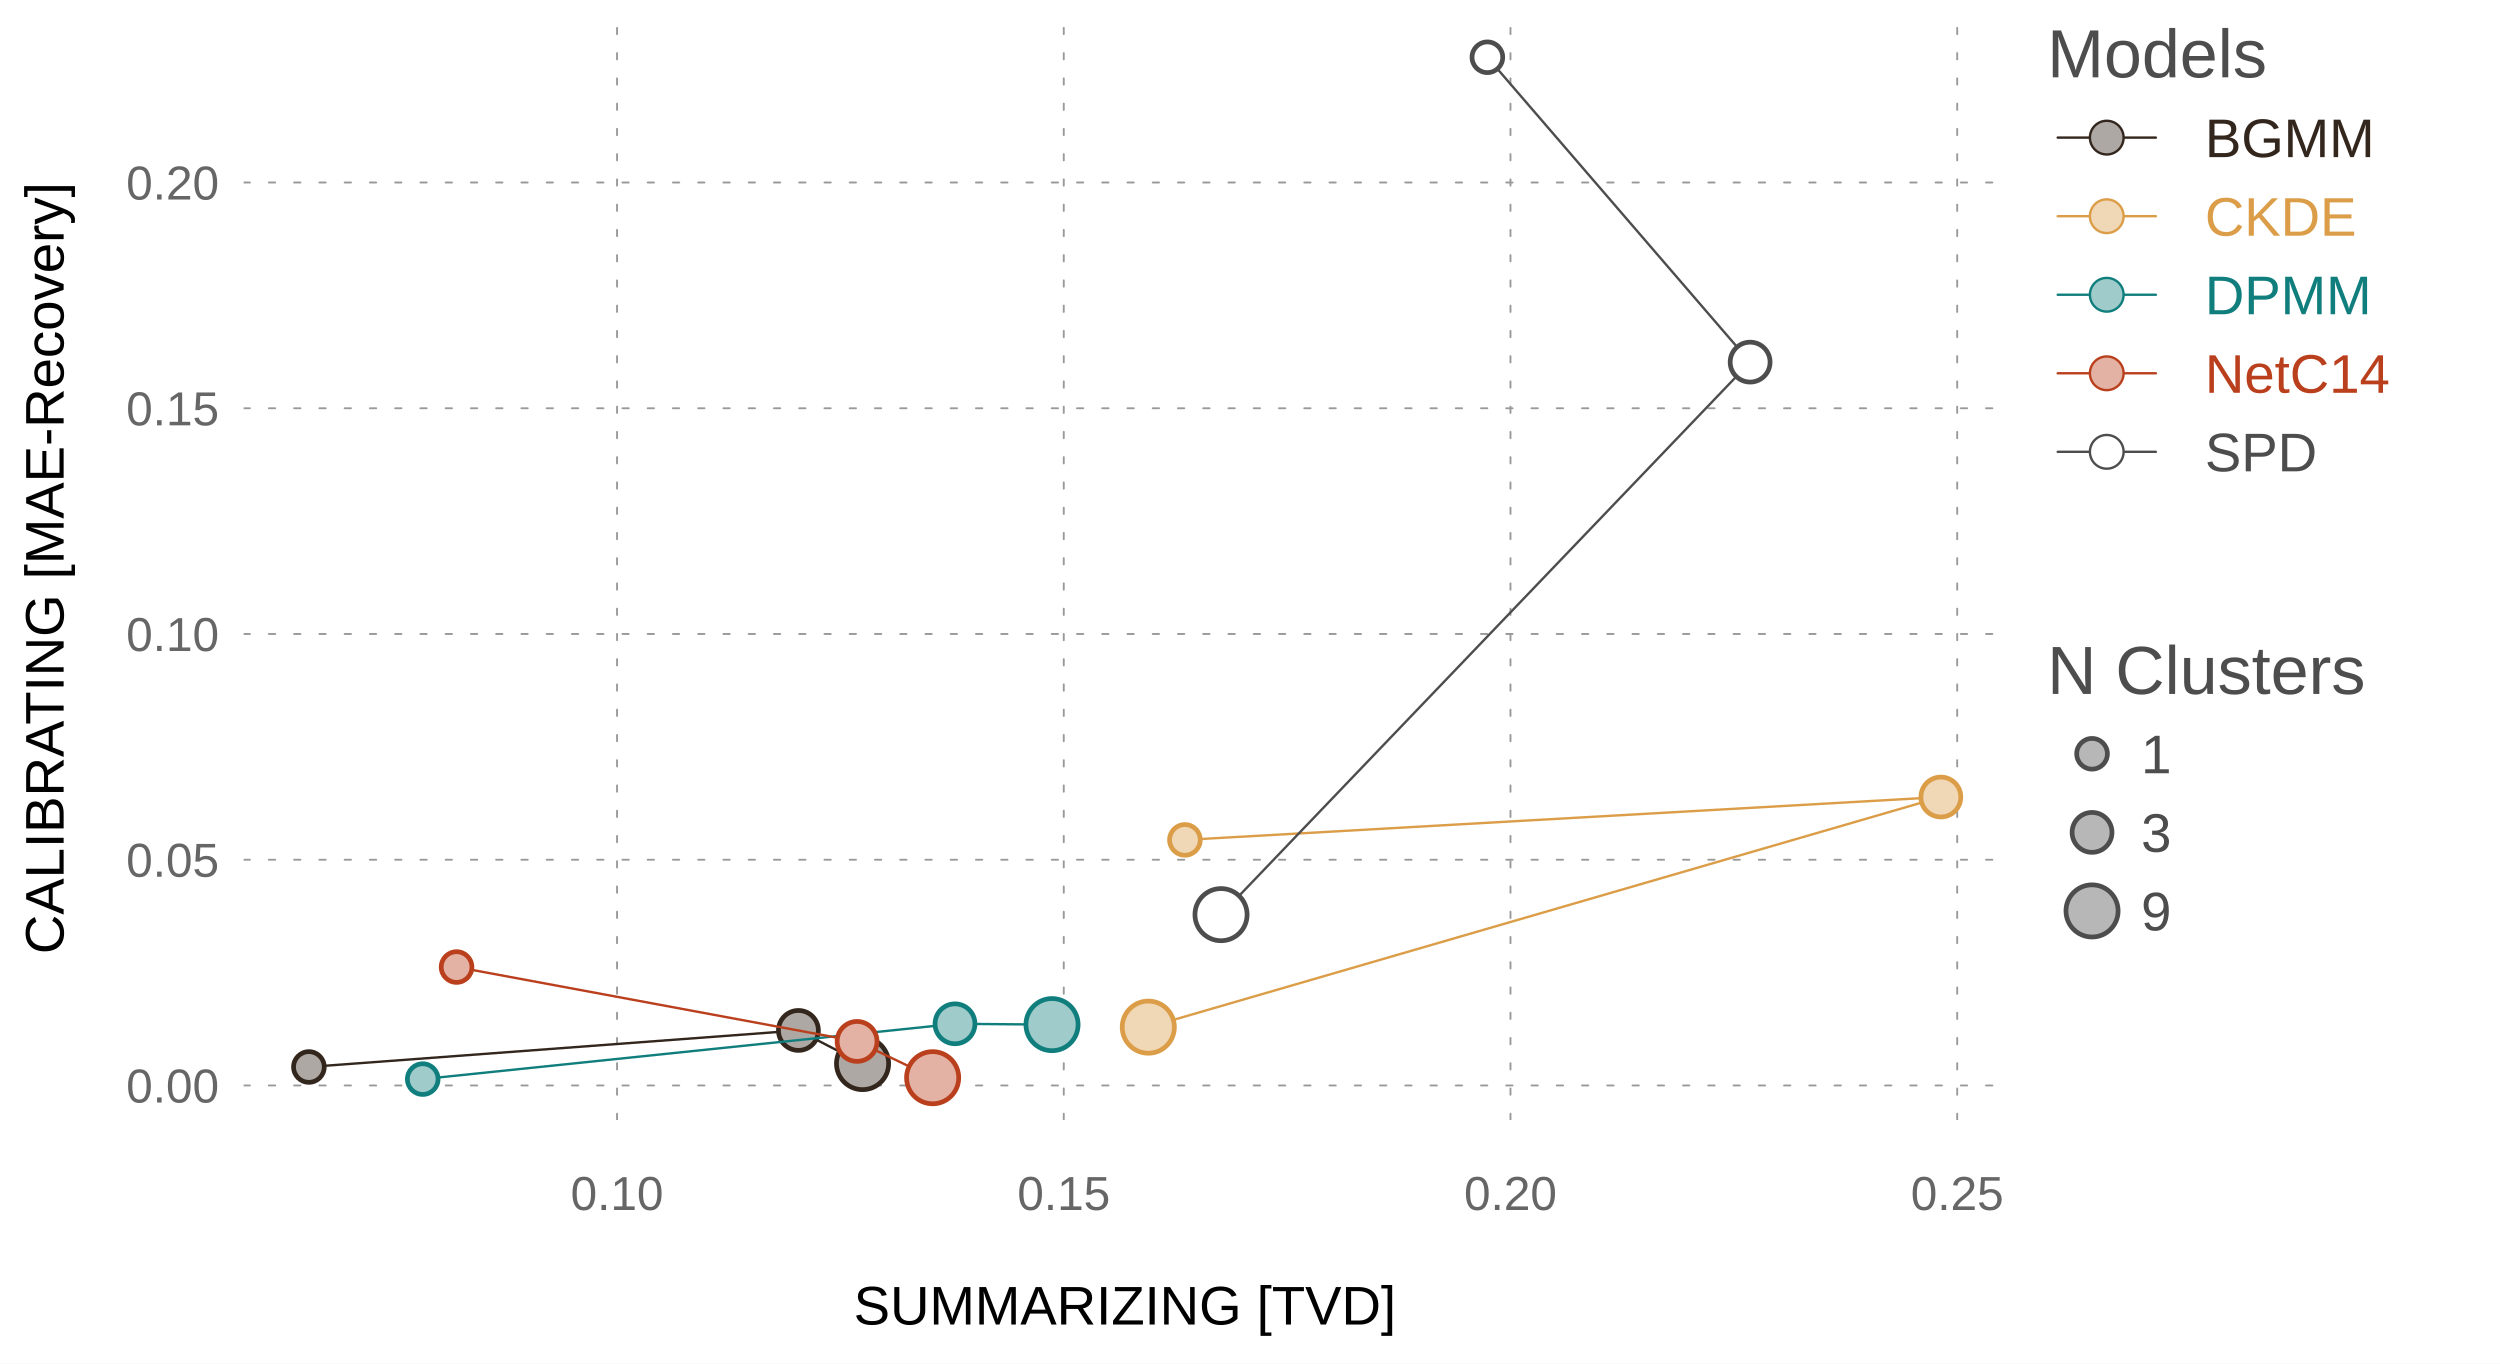
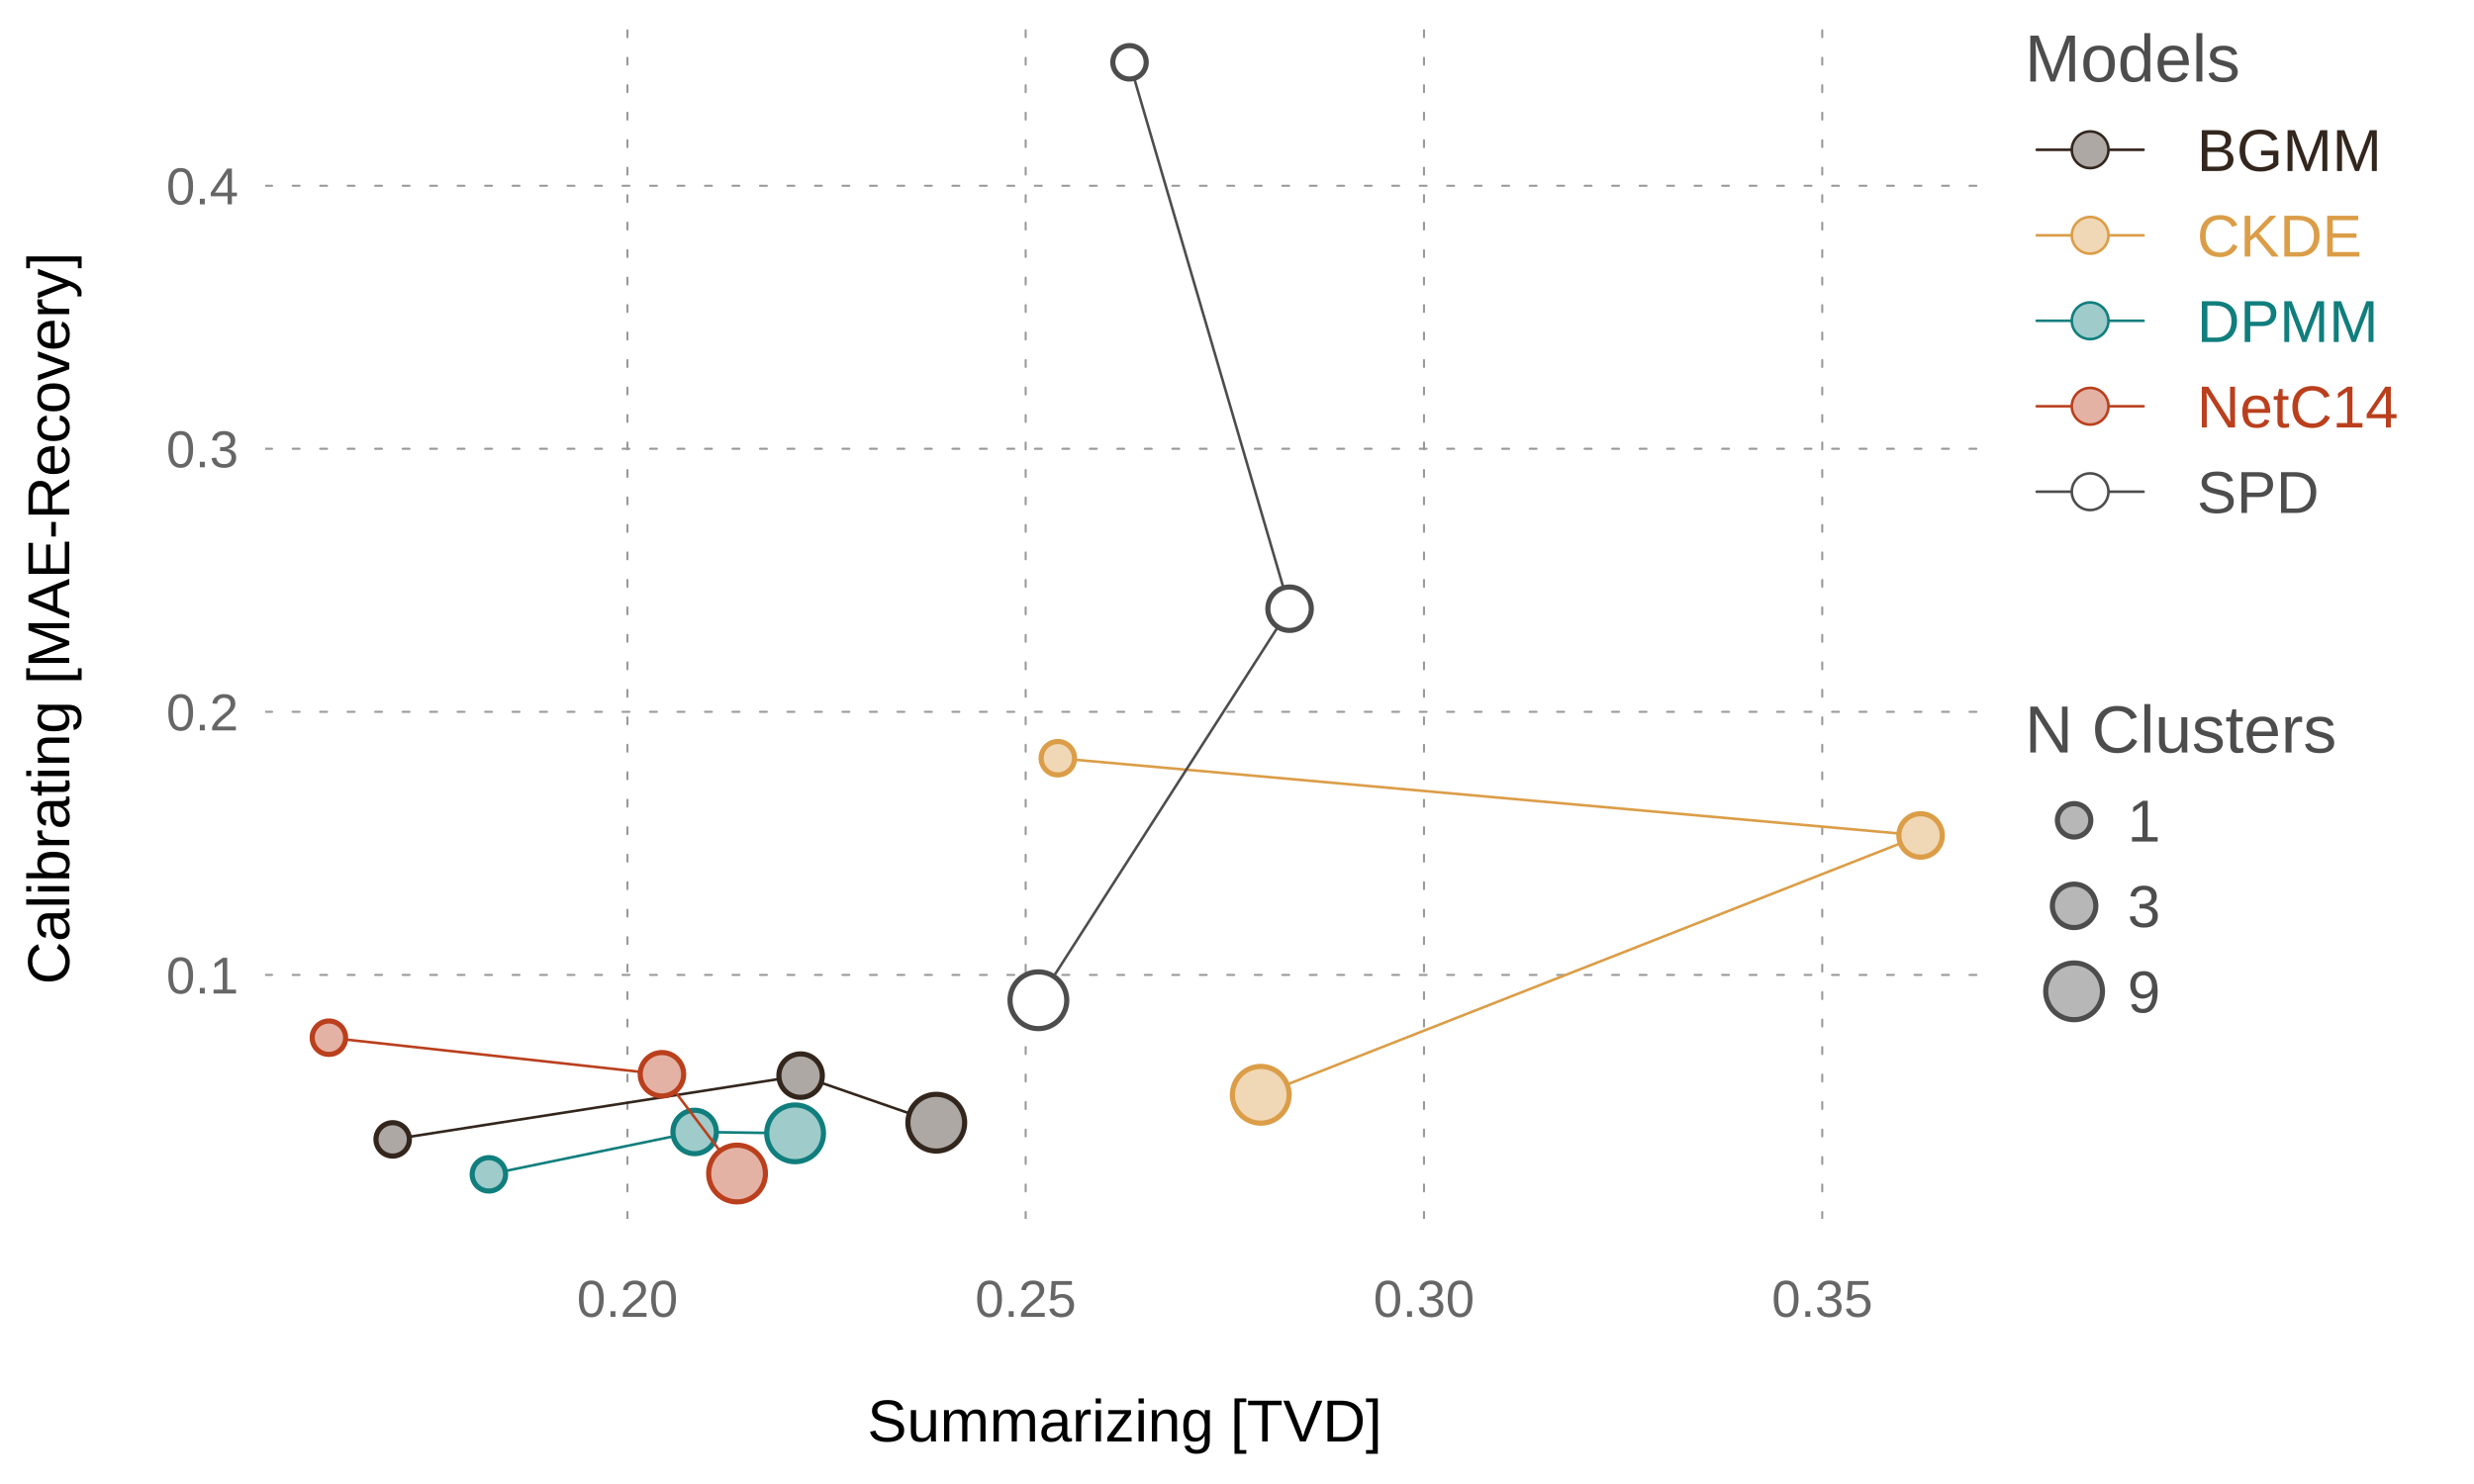
- <svg xmlns="http://www.w3.org/2000/svg" width="396.00pt" height="216.00pt" viewBox="0 0 396.00 216.00">
+ <svg xmlns="http://www.w3.org/2000/svg" width="360.00pt" height="216.00pt" viewBox="0 0 360.00 216.00">
  <g class="svglite">
    <defs>
      <style type="text/css">
    .svglite line, .svglite polyline, .svglite polygon, .svglite path, .svglite rect, .svglite circle {
      fill: none;
      stroke: #000000;
      stroke-linecap: round;
      stroke-linejoin: round;
      stroke-miterlimit: 10.00;
    }
    .svglite text {
      white-space: pre;
    }
    .svglite g.glyphgroup path {
      fill: inherit;
      stroke: none;
    }
  </style>
    </defs>
    <rect width="100%" height="100%" style="stroke: none; fill: #FFFFFF;" />
    <defs>
-       <clipPath id="cpMC4wMHwzOTYuMDB8MC4wMHwyMTYuMDA=">
-         <rect x="0.00" y="0.00" width="396.00" height="216.00" />
+       <clipPath id="cpMC4wMHwzNjAuMDB8MC4wMHwyMTYuMDA=">
+         <rect x="0.00" y="0.00" width="360.00" height="216.00" />
      </clipPath>
    </defs>
-     <g clip-path="url(#cpMC4wMHwzOTYuMDB8MC4wMHwyMTYuMDA=)">
+     <g clip-path="url(#cpMC4wMHwzNjAuMDB8MC4wMHwyMTYuMDA=)">
</g>
    <defs>
-       <clipPath id="cpMzguNTl8MzE3Ljc3fDIuNTl8MTc3LjQx">
-         <rect x="38.59" y="2.59" width="279.17" height="174.82" />
+       <clipPath id="cpMzguNTl8Mjg4LjczfDIuNTl8MTc3LjQx">
+         <rect x="38.59" y="2.59" width="250.14" height="174.82" />
      </clipPath>
    </defs>
-     <g clip-path="url(#cpMzguNTl8MzE3Ljc3fDIuNTl8MTc3LjQx)">
-       <line x1="38.59" y1="171.94" x2="317.77" y2="171.94" style="stroke-width: 0.30; stroke: #999999; stroke-dasharray: 1.00,3.00;" />
-       <line x1="38.59" y1="136.18" x2="317.77" y2="136.18" style="stroke-width: 0.30; stroke: #999999; stroke-dasharray: 1.00,3.00;" />
-       <line x1="38.59" y1="100.42" x2="317.77" y2="100.42" style="stroke-width: 0.30; stroke: #999999; stroke-dasharray: 1.00,3.00;" />
-       <line x1="38.59" y1="64.67" x2="317.77" y2="64.67" style="stroke-width: 0.30; stroke: #999999; stroke-dasharray: 1.00,3.00;" />
-       <line x1="38.59" y1="28.91" x2="317.77" y2="28.91" style="stroke-width: 0.30; stroke: #999999; stroke-dasharray: 1.00,3.00;" />
-       <line x1="97.74" y1="177.41" x2="97.74" y2="2.59" style="stroke-width: 0.30; stroke: #999999; stroke-dasharray: 1.00,3.00;" />
-       <line x1="168.50" y1="177.41" x2="168.50" y2="2.59" style="stroke-width: 0.30; stroke: #999999; stroke-dasharray: 1.00,3.00;" />
-       <line x1="239.26" y1="177.41" x2="239.26" y2="2.59" style="stroke-width: 0.30; stroke: #999999; stroke-dasharray: 1.00,3.00;" />
-       <line x1="310.02" y1="177.41" x2="310.02" y2="2.59" style="stroke-width: 0.30; stroke: #999999; stroke-dasharray: 1.00,3.00;" />
-       <polyline points="48.93,169.01 126.47,163.22 136.63,168.47 " style="stroke-width: 0.38; stroke: #33261D;" />
-       <circle cx="48.93" cy="169.01" r="2.43" style="stroke-width: 0.75; stroke: #33261D; fill: #ADA8A4;" />
-       <circle cx="126.47" cy="163.22" r="3.16" style="stroke-width: 0.75; stroke: #33261D; fill: #ADA8A4;" />
-       <circle cx="136.63" cy="168.47" r="4.13" style="stroke-width: 0.75; stroke: #33261D; fill: #ADA8A4;" />
-       <polyline points="187.69,133.04 307.43,126.25 181.89,162.70 " style="stroke-width: 0.38; stroke: #DB9D47;" />
-       <circle cx="187.69" cy="133.04" r="2.43" style="stroke-width: 0.75; stroke: #DB9D47; fill: #F0D7B5;" />
-       <circle cx="307.43" cy="126.25" r="3.16" style="stroke-width: 0.75; stroke: #DB9D47; fill: #F0D7B5;" />
-       <circle cx="181.89" cy="162.70" r="4.13" style="stroke-width: 0.75; stroke: #DB9D47; fill: #F0D7B5;" />
-       <polyline points="66.96,170.93 151.27,162.17 166.64,162.30 " style="stroke-width: 0.38; stroke: #107E7D;" />
-       <circle cx="66.96" cy="170.93" r="2.43" style="stroke-width: 0.75; stroke: #107E7D; fill: #9FCBCB;" />
-       <circle cx="151.27" cy="162.17" r="3.16" style="stroke-width: 0.75; stroke: #107E7D; fill: #9FCBCB;" />
-       <circle cx="166.64" cy="162.30" r="4.13" style="stroke-width: 0.75; stroke: #107E7D; fill: #9FCBCB;" />
-       <polyline points="72.32,153.18 135.76,164.96 147.73,170.71 " style="stroke-width: 0.38; stroke: #BA3F1D;" />
-       <circle cx="72.32" cy="153.18" r="2.43" style="stroke-width: 0.75; stroke: #BA3F1D; fill: #E3B2A4;" />
-       <circle cx="135.76" cy="164.96" r="3.16" style="stroke-width: 0.75; stroke: #BA3F1D; fill: #E3B2A4;" />
-       <circle cx="147.73" cy="170.71" r="4.13" style="stroke-width: 0.75; stroke: #BA3F1D; fill: #E3B2A4;" />
-       <polyline points="235.60,9.07 277.22,57.36 193.41,144.88 " style="stroke-width: 0.38; stroke: #4D4D4D;" />
-       <circle cx="235.60" cy="9.07" r="2.43" style="stroke-width: 0.75; stroke: #4D4D4D; fill: #FFFFFF;" />
-       <circle cx="277.22" cy="57.36" r="3.16" style="stroke-width: 0.75; stroke: #4D4D4D; fill: #FFFFFF;" />
-       <circle cx="193.41" cy="144.88" r="4.13" style="stroke-width: 0.75; stroke: #4D4D4D; fill: #FFFFFF;" />
+     <g clip-path="url(#cpMzguNTl8Mjg4LjczfDIuNTl8MTc3LjQx)">
+       <line x1="38.59" y1="141.90" x2="288.73" y2="141.90" style="stroke-width: 0.30; stroke: #999999; stroke-dasharray: 1.00,3.00;" />
+       <line x1="38.59" y1="103.61" x2="288.73" y2="103.61" style="stroke-width: 0.30; stroke: #999999; stroke-dasharray: 1.00,3.00;" />
+       <line x1="38.59" y1="65.32" x2="288.73" y2="65.32" style="stroke-width: 0.30; stroke: #999999; stroke-dasharray: 1.00,3.00;" />
+       <line x1="38.59" y1="27.04" x2="288.73" y2="27.04" style="stroke-width: 0.30; stroke: #999999; stroke-dasharray: 1.00,3.00;" />
+       <line x1="91.30" y1="177.41" x2="91.30" y2="2.59" style="stroke-width: 0.30; stroke: #999999; stroke-dasharray: 1.00,3.00;" />
+       <line x1="149.25" y1="177.41" x2="149.25" y2="2.59" style="stroke-width: 0.30; stroke: #999999; stroke-dasharray: 1.00,3.00;" />
+       <line x1="207.21" y1="177.41" x2="207.21" y2="2.59" style="stroke-width: 0.30; stroke: #999999; stroke-dasharray: 1.00,3.00;" />
+       <line x1="265.16" y1="177.41" x2="265.16" y2="2.59" style="stroke-width: 0.30; stroke: #999999; stroke-dasharray: 1.00,3.00;" />
+       <polyline points="57.14,165.84 116.50,156.56 136.24,163.41 " style="stroke-width: 0.38; stroke: #33261D;" />
+       <circle cx="57.14" cy="165.84" r="2.43" style="stroke-width: 0.75; stroke: #33261D; fill: #ADA8A4;" />
+       <circle cx="116.50" cy="156.56" r="3.16" style="stroke-width: 0.75; stroke: #33261D; fill: #ADA8A4;" />
+       <circle cx="136.24" cy="163.41" r="4.13" style="stroke-width: 0.75; stroke: #33261D; fill: #ADA8A4;" />
+       <polyline points="153.93,110.36 279.47,121.60 183.46,159.35 " style="stroke-width: 0.38; stroke: #DB9D47;" />
+       <circle cx="153.93" cy="110.36" r="2.43" style="stroke-width: 0.75; stroke: #DB9D47; fill: #F0D7B5;" />
+       <circle cx="279.47" cy="121.60" r="3.16" style="stroke-width: 0.75; stroke: #DB9D47; fill: #F0D7B5;" />
+       <circle cx="183.46" cy="159.35" r="4.13" style="stroke-width: 0.75; stroke: #DB9D47; fill: #F0D7B5;" />
+       <polyline points="71.14,170.93 101.08,164.76 115.70,164.96 " style="stroke-width: 0.38; stroke: #107E7D;" />
+       <circle cx="71.14" cy="170.93" r="2.43" style="stroke-width: 0.75; stroke: #107E7D; fill: #9FCBCB;" />
+       <circle cx="101.08" cy="164.76" r="3.16" style="stroke-width: 0.75; stroke: #107E7D; fill: #9FCBCB;" />
+       <circle cx="115.70" cy="164.96" r="4.13" style="stroke-width: 0.75; stroke: #107E7D; fill: #9FCBCB;" />
+       <polyline points="47.86,151.04 96.32,156.36 107.25,170.81 " style="stroke-width: 0.38; stroke: #BA3F1D;" />
+       <circle cx="47.86" cy="151.04" r="2.43" style="stroke-width: 0.75; stroke: #BA3F1D; fill: #E3B2A4;" />
+       <circle cx="96.32" cy="156.36" r="3.16" style="stroke-width: 0.75; stroke: #BA3F1D; fill: #E3B2A4;" />
+       <circle cx="107.25" cy="170.81" r="4.13" style="stroke-width: 0.75; stroke: #BA3F1D; fill: #E3B2A4;" />
+       <polyline points="164.36,9.07 187.65,88.60 151.10,145.59 " style="stroke-width: 0.38; stroke: #4D4D4D;" />
+       <circle cx="164.36" cy="9.07" r="2.43" style="stroke-width: 0.75; stroke: #4D4D4D; fill: #FFFFFF;" />
+       <circle cx="187.65" cy="88.60" r="3.16" style="stroke-width: 0.75; stroke: #4D4D4D; fill: #FFFFFF;" />
+       <circle cx="151.10" cy="145.59" r="4.13" style="stroke-width: 0.75; stroke: #4D4D4D; fill: #FFFFFF;" />
    </g>
-     <g clip-path="url(#cpMC4wMHwzOTYuMDB8MC4wMHwyMTYuMDA=)">
-       <text x="97.74" y="191.66" text-anchor="middle" style="font-size: 7.56px;fill: #666666; font-family: &quot;Arial&quot;;" textLength="14.70px" lengthAdjust="spacingAndGlyphs">0.10</text>
-       <text x="168.50" y="191.66" text-anchor="middle" style="font-size: 7.56px;fill: #666666; font-family: &quot;Arial&quot;;" textLength="14.70px" lengthAdjust="spacingAndGlyphs">0.15</text>
-       <text x="239.26" y="191.66" text-anchor="middle" style="font-size: 7.56px;fill: #666666; font-family: &quot;Arial&quot;;" textLength="14.70px" lengthAdjust="spacingAndGlyphs">0.20</text>
-       <text x="310.02" y="191.66" text-anchor="middle" style="font-size: 7.56px;fill: #666666; font-family: &quot;Arial&quot;;" textLength="14.70px" lengthAdjust="spacingAndGlyphs">0.25</text>
-       <text x="34.70" y="174.64" text-anchor="end" style="font-size: 7.56px;fill: #666666; font-family: &quot;Arial&quot;;" textLength="14.70px" lengthAdjust="spacingAndGlyphs">0.00</text>
-       <text x="34.70" y="138.88" text-anchor="end" style="font-size: 7.56px;fill: #666666; font-family: &quot;Arial&quot;;" textLength="14.70px" lengthAdjust="spacingAndGlyphs">0.05</text>
-       <text x="34.70" y="103.12" text-anchor="end" style="font-size: 7.56px;fill: #666666; font-family: &quot;Arial&quot;;" textLength="14.70px" lengthAdjust="spacingAndGlyphs">0.10</text>
-       <text x="34.70" y="67.37" text-anchor="end" style="font-size: 7.56px;fill: #666666; font-family: &quot;Arial&quot;;" textLength="14.70px" lengthAdjust="spacingAndGlyphs">0.15</text>
-       <text x="34.70" y="31.61" text-anchor="end" style="font-size: 7.56px;fill: #666666; font-family: &quot;Arial&quot;;" textLength="14.70px" lengthAdjust="spacingAndGlyphs">0.20</text>
+     <g clip-path="url(#cpMC4wMHwzNjAuMDB8MC4wMHwyMTYuMDA=)">
+       <text x="91.30" y="191.66" text-anchor="middle" style="font-size: 7.56px;fill: #666666; font-family: &quot;Arial&quot;;" textLength="14.70px" lengthAdjust="spacingAndGlyphs">0.20</text>
+       <text x="149.25" y="191.66" text-anchor="middle" style="font-size: 7.56px;fill: #666666; font-family: &quot;Arial&quot;;" textLength="14.70px" lengthAdjust="spacingAndGlyphs">0.25</text>
+       <text x="207.21" y="191.66" text-anchor="middle" style="font-size: 7.56px;fill: #666666; font-family: &quot;Arial&quot;;" textLength="14.70px" lengthAdjust="spacingAndGlyphs">0.30</text>
+       <text x="265.16" y="191.66" text-anchor="middle" style="font-size: 7.56px;fill: #666666; font-family: &quot;Arial&quot;;" textLength="14.70px" lengthAdjust="spacingAndGlyphs">0.35</text>
+       <text x="34.70" y="144.60" text-anchor="end" style="font-size: 7.56px;fill: #666666; font-family: &quot;Arial&quot;;" textLength="10.50px" lengthAdjust="spacingAndGlyphs">0.1</text>
+       <text x="34.70" y="106.31" text-anchor="end" style="font-size: 7.56px;fill: #666666; font-family: &quot;Arial&quot;;" textLength="10.50px" lengthAdjust="spacingAndGlyphs">0.2</text>
+       <text x="34.70" y="68.02" text-anchor="end" style="font-size: 7.56px;fill: #666666; font-family: &quot;Arial&quot;;" textLength="10.50px" lengthAdjust="spacingAndGlyphs">0.3</text>
+       <text x="34.70" y="29.74" text-anchor="end" style="font-size: 7.56px;fill: #666666; font-family: &quot;Arial&quot;;" textLength="10.50px" lengthAdjust="spacingAndGlyphs">0.4</text>
    </g>
    <defs>
-       <clipPath id="cpMi41OXwzMTcuNzd8Mi41OXwyMTMuNDE=">
-         <rect x="2.59" y="2.59" width="315.17" height="210.82" />
+       <clipPath id="cpMi41OXwyODguNzN8Mi41OXwyMTMuNDE=">
+         <rect x="2.59" y="2.59" width="286.14" height="210.82" />
      </clipPath>
    </defs>
-     <g clip-path="url(#cpMi41OXwzMTcuNzd8Mi41OXwyMTMuNDE=)">
-       <text x="178.18" y="209.81" text-anchor="middle" style="font-size: 8.64px; font-family: &quot;Arial&quot;;" textLength="85.75px" lengthAdjust="spacingAndGlyphs">SUMMARIZING [TVD]</text>
-       <text transform="translate(10.08,90.00) rotate(-90)" text-anchor="middle" style="font-size: 8.64px; font-family: &quot;Arial&quot;;" textLength="122.03px" lengthAdjust="spacingAndGlyphs">CALIBRATING [MAE-Recovery]</text>
+     <g clip-path="url(#cpMi41OXwyODguNzN8Mi41OXwyMTMuNDE=)">
+       <text x="163.66" y="209.81" text-anchor="middle" style="font-size: 8.64px; font-family: &quot;Arial&quot;;" textLength="74.77px" lengthAdjust="spacingAndGlyphs">Summarizing [TVD]</text>
+       <text transform="translate(10.08,90.00) rotate(-90)" text-anchor="middle" style="font-size: 8.64px; font-family: &quot;Arial&quot;;" textLength="106.42px" lengthAdjust="spacingAndGlyphs">Calibrating [MAE-Recovery]</text>
    </g>
    <defs>
-       <clipPath id="cpMzIwLjkyfDM5My40MXwyLjU5fDIxMy40MQ==">
-         <rect x="320.92" y="2.59" width="72.49" height="210.82" />
+       <clipPath id="cpMjkxLjYwfDM1Ny40MXwyLjU5fDIxMy40MQ==">
+         <rect x="291.60" y="2.59" width="65.81" height="210.82" />
      </clipPath>
    </defs>
-     <g clip-path="url(#cpMzIwLjkyfDM5My40MXwyLjU5fDIxMy40MQ==)">
-       <line x1="325.94" y1="21.80" x2="341.49" y2="21.80" style="stroke-width: 0.38; stroke: #33261D;" />
-       <line x1="325.94" y1="34.25" x2="341.49" y2="34.25" style="stroke-width: 0.38; stroke: #DB9D47;" />
-       <line x1="325.94" y1="46.69" x2="341.49" y2="46.69" style="stroke-width: 0.38; stroke: #107E7D;" />
-       <line x1="325.94" y1="59.13" x2="341.49" y2="59.13" style="stroke-width: 0.38; stroke: #BA3F1D;" />
-       <line x1="325.94" y1="71.57" x2="341.49" y2="71.57" style="stroke-width: 0.38; stroke: #4D4D4D;" />
-       <circle cx="333.71" cy="21.80" r="2.67" style="stroke-width: 0.38; stroke: #33261D; fill: #ADA8A4;" />
-       <circle cx="333.71" cy="34.25" r="2.67" style="stroke-width: 0.38; stroke: #DB9D47; fill: #F0D7B5;" />
-       <circle cx="333.71" cy="46.69" r="2.67" style="stroke-width: 0.38; stroke: #107E7D; fill: #9FCBCB;" />
-       <circle cx="333.71" cy="59.13" r="2.67" style="stroke-width: 0.38; stroke: #BA3F1D; fill: #E3B2A4;" />
-       <circle cx="333.71" cy="71.57" r="2.67" style="stroke-width: 0.38; stroke: #4D4D4D; fill: #FFFFFF;" />
-       <text x="349.26" y="24.89" style="font-size: 8.64px;fill: #33261D; font-family: &quot;Arial&quot;;" textLength="26.83px" lengthAdjust="spacingAndGlyphs">BGMM</text>
-       <text x="349.26" y="37.34" style="font-size: 8.64px;fill: #DB9D47; font-family: &quot;Arial&quot;;" textLength="23.97px" lengthAdjust="spacingAndGlyphs">CKDE</text>
-       <text x="349.26" y="49.78" style="font-size: 8.64px;fill: #107E7D; font-family: &quot;Arial&quot;;" textLength="26.36px" lengthAdjust="spacingAndGlyphs">DPMM</text>
-       <text x="349.26" y="62.22" style="font-size: 8.64px;fill: #BA3F1D; font-family: &quot;Arial&quot;;" textLength="29.25px" lengthAdjust="spacingAndGlyphs">NetC14</text>
-       <text x="349.26" y="74.66" style="font-size: 8.64px;fill: #4D4D4D; font-family: &quot;Arial&quot;;" textLength="17.73px" lengthAdjust="spacingAndGlyphs">SPD</text>
-       <text x="324.27" y="12.25" style="font-size: 10.80px;fill: #4D4D4D; font-family: &quot;Arial&quot;;" textLength="34.81px" lengthAdjust="spacingAndGlyphs">Models</text>
-       <circle cx="331.38" cy="119.40" r="2.43" style="stroke-width: 0.75; stroke: #4D4D4D; fill: #B7B7B7;" />
-       <circle cx="331.38" cy="131.85" r="3.16" style="stroke-width: 0.75; stroke: #4D4D4D; fill: #B7B7B7;" />
-       <circle cx="331.38" cy="144.29" r="4.13" style="stroke-width: 0.75; stroke: #4D4D4D; fill: #B7B7B7;" />
-       <text x="339.15" y="122.49" style="font-size: 8.64px;fill: #4D4D4D; font-family: &quot;Arial&quot;;" textLength="4.80px" lengthAdjust="spacingAndGlyphs">1</text>
-       <text x="339.15" y="134.94" style="font-size: 8.64px;fill: #4D4D4D; font-family: &quot;Arial&quot;;" textLength="4.80px" lengthAdjust="spacingAndGlyphs">3</text>
-       <text x="339.15" y="147.38" style="font-size: 8.64px;fill: #4D4D4D; font-family: &quot;Arial&quot;;" textLength="4.80px" lengthAdjust="spacingAndGlyphs">9</text>
-       <text x="324.27" y="109.92" style="font-size: 10.80px;fill: #4D4D4D; font-family: &quot;Arial&quot;;" textLength="50.41px" lengthAdjust="spacingAndGlyphs">N Clusters</text>
+     <g clip-path="url(#cpMjkxLjYwfDM1Ny40MXwyLjU5fDIxMy40MQ==)">
+       <line x1="296.37" y1="21.80" x2="311.92" y2="21.80" style="stroke-width: 0.38; stroke: #33261D;" />
+       <line x1="296.37" y1="34.25" x2="311.92" y2="34.25" style="stroke-width: 0.38; stroke: #DB9D47;" />
+       <line x1="296.37" y1="46.69" x2="311.92" y2="46.69" style="stroke-width: 0.38; stroke: #107E7D;" />
+       <line x1="296.37" y1="59.13" x2="311.92" y2="59.13" style="stroke-width: 0.38; stroke: #BA3F1D;" />
+       <line x1="296.37" y1="71.57" x2="311.92" y2="71.57" style="stroke-width: 0.38; stroke: #4D4D4D;" />
+       <circle cx="304.14" cy="21.80" r="2.67" style="stroke-width: 0.38; stroke: #33261D; fill: #ADA8A4;" />
+       <circle cx="304.14" cy="34.25" r="2.67" style="stroke-width: 0.38; stroke: #DB9D47; fill: #F0D7B5;" />
+       <circle cx="304.14" cy="46.69" r="2.67" style="stroke-width: 0.38; stroke: #107E7D; fill: #9FCBCB;" />
+       <circle cx="304.14" cy="59.13" r="2.67" style="stroke-width: 0.38; stroke: #BA3F1D; fill: #E3B2A4;" />
+       <circle cx="304.14" cy="71.57" r="2.67" style="stroke-width: 0.38; stroke: #4D4D4D; fill: #FFFFFF;" />
+       <text x="319.69" y="24.89" style="font-size: 8.64px;fill: #33261D; font-family: &quot;Arial&quot;;" textLength="26.83px" lengthAdjust="spacingAndGlyphs">BGMM</text>
+       <text x="319.69" y="37.34" style="font-size: 8.64px;fill: #DB9D47; font-family: &quot;Arial&quot;;" textLength="23.97px" lengthAdjust="spacingAndGlyphs">CKDE</text>
+       <text x="319.69" y="49.78" style="font-size: 8.64px;fill: #107E7D; font-family: &quot;Arial&quot;;" textLength="26.36px" lengthAdjust="spacingAndGlyphs">DPMM</text>
+       <text x="319.69" y="62.22" style="font-size: 8.64px;fill: #BA3F1D; font-family: &quot;Arial&quot;;" textLength="29.25px" lengthAdjust="spacingAndGlyphs">NetC14</text>
+       <text x="319.69" y="74.66" style="font-size: 8.64px;fill: #4D4D4D; font-family: &quot;Arial&quot;;" textLength="17.73px" lengthAdjust="spacingAndGlyphs">SPD</text>
+       <text x="294.64" y="11.87" style="font-size: 9.72px;fill: #4D4D4D; font-family: &quot;Arial&quot;;" textLength="31.33px" lengthAdjust="spacingAndGlyphs">Models</text>
+       <circle cx="301.81" cy="119.40" r="2.43" style="stroke-width: 0.75; stroke: #4D4D4D; fill: #B7B7B7;" />
+       <circle cx="301.81" cy="131.85" r="3.16" style="stroke-width: 0.75; stroke: #4D4D4D; fill: #B7B7B7;" />
+       <circle cx="301.81" cy="144.29" r="4.13" style="stroke-width: 0.75; stroke: #4D4D4D; fill: #B7B7B7;" />
+       <text x="309.58" y="122.49" style="font-size: 8.64px;fill: #4D4D4D; font-family: &quot;Arial&quot;;" textLength="4.80px" lengthAdjust="spacingAndGlyphs">1</text>
+       <text x="309.58" y="134.94" style="font-size: 8.64px;fill: #4D4D4D; font-family: &quot;Arial&quot;;" textLength="4.80px" lengthAdjust="spacingAndGlyphs">3</text>
+       <text x="309.58" y="147.38" style="font-size: 8.64px;fill: #4D4D4D; font-family: &quot;Arial&quot;;" textLength="4.80px" lengthAdjust="spacingAndGlyphs">9</text>
+       <text x="294.64" y="109.53" style="font-size: 9.72px;fill: #4D4D4D; font-family: &quot;Arial&quot;;" textLength="45.36px" lengthAdjust="spacingAndGlyphs">N Clusters</text>
    </g>
  </g>
</svg>
